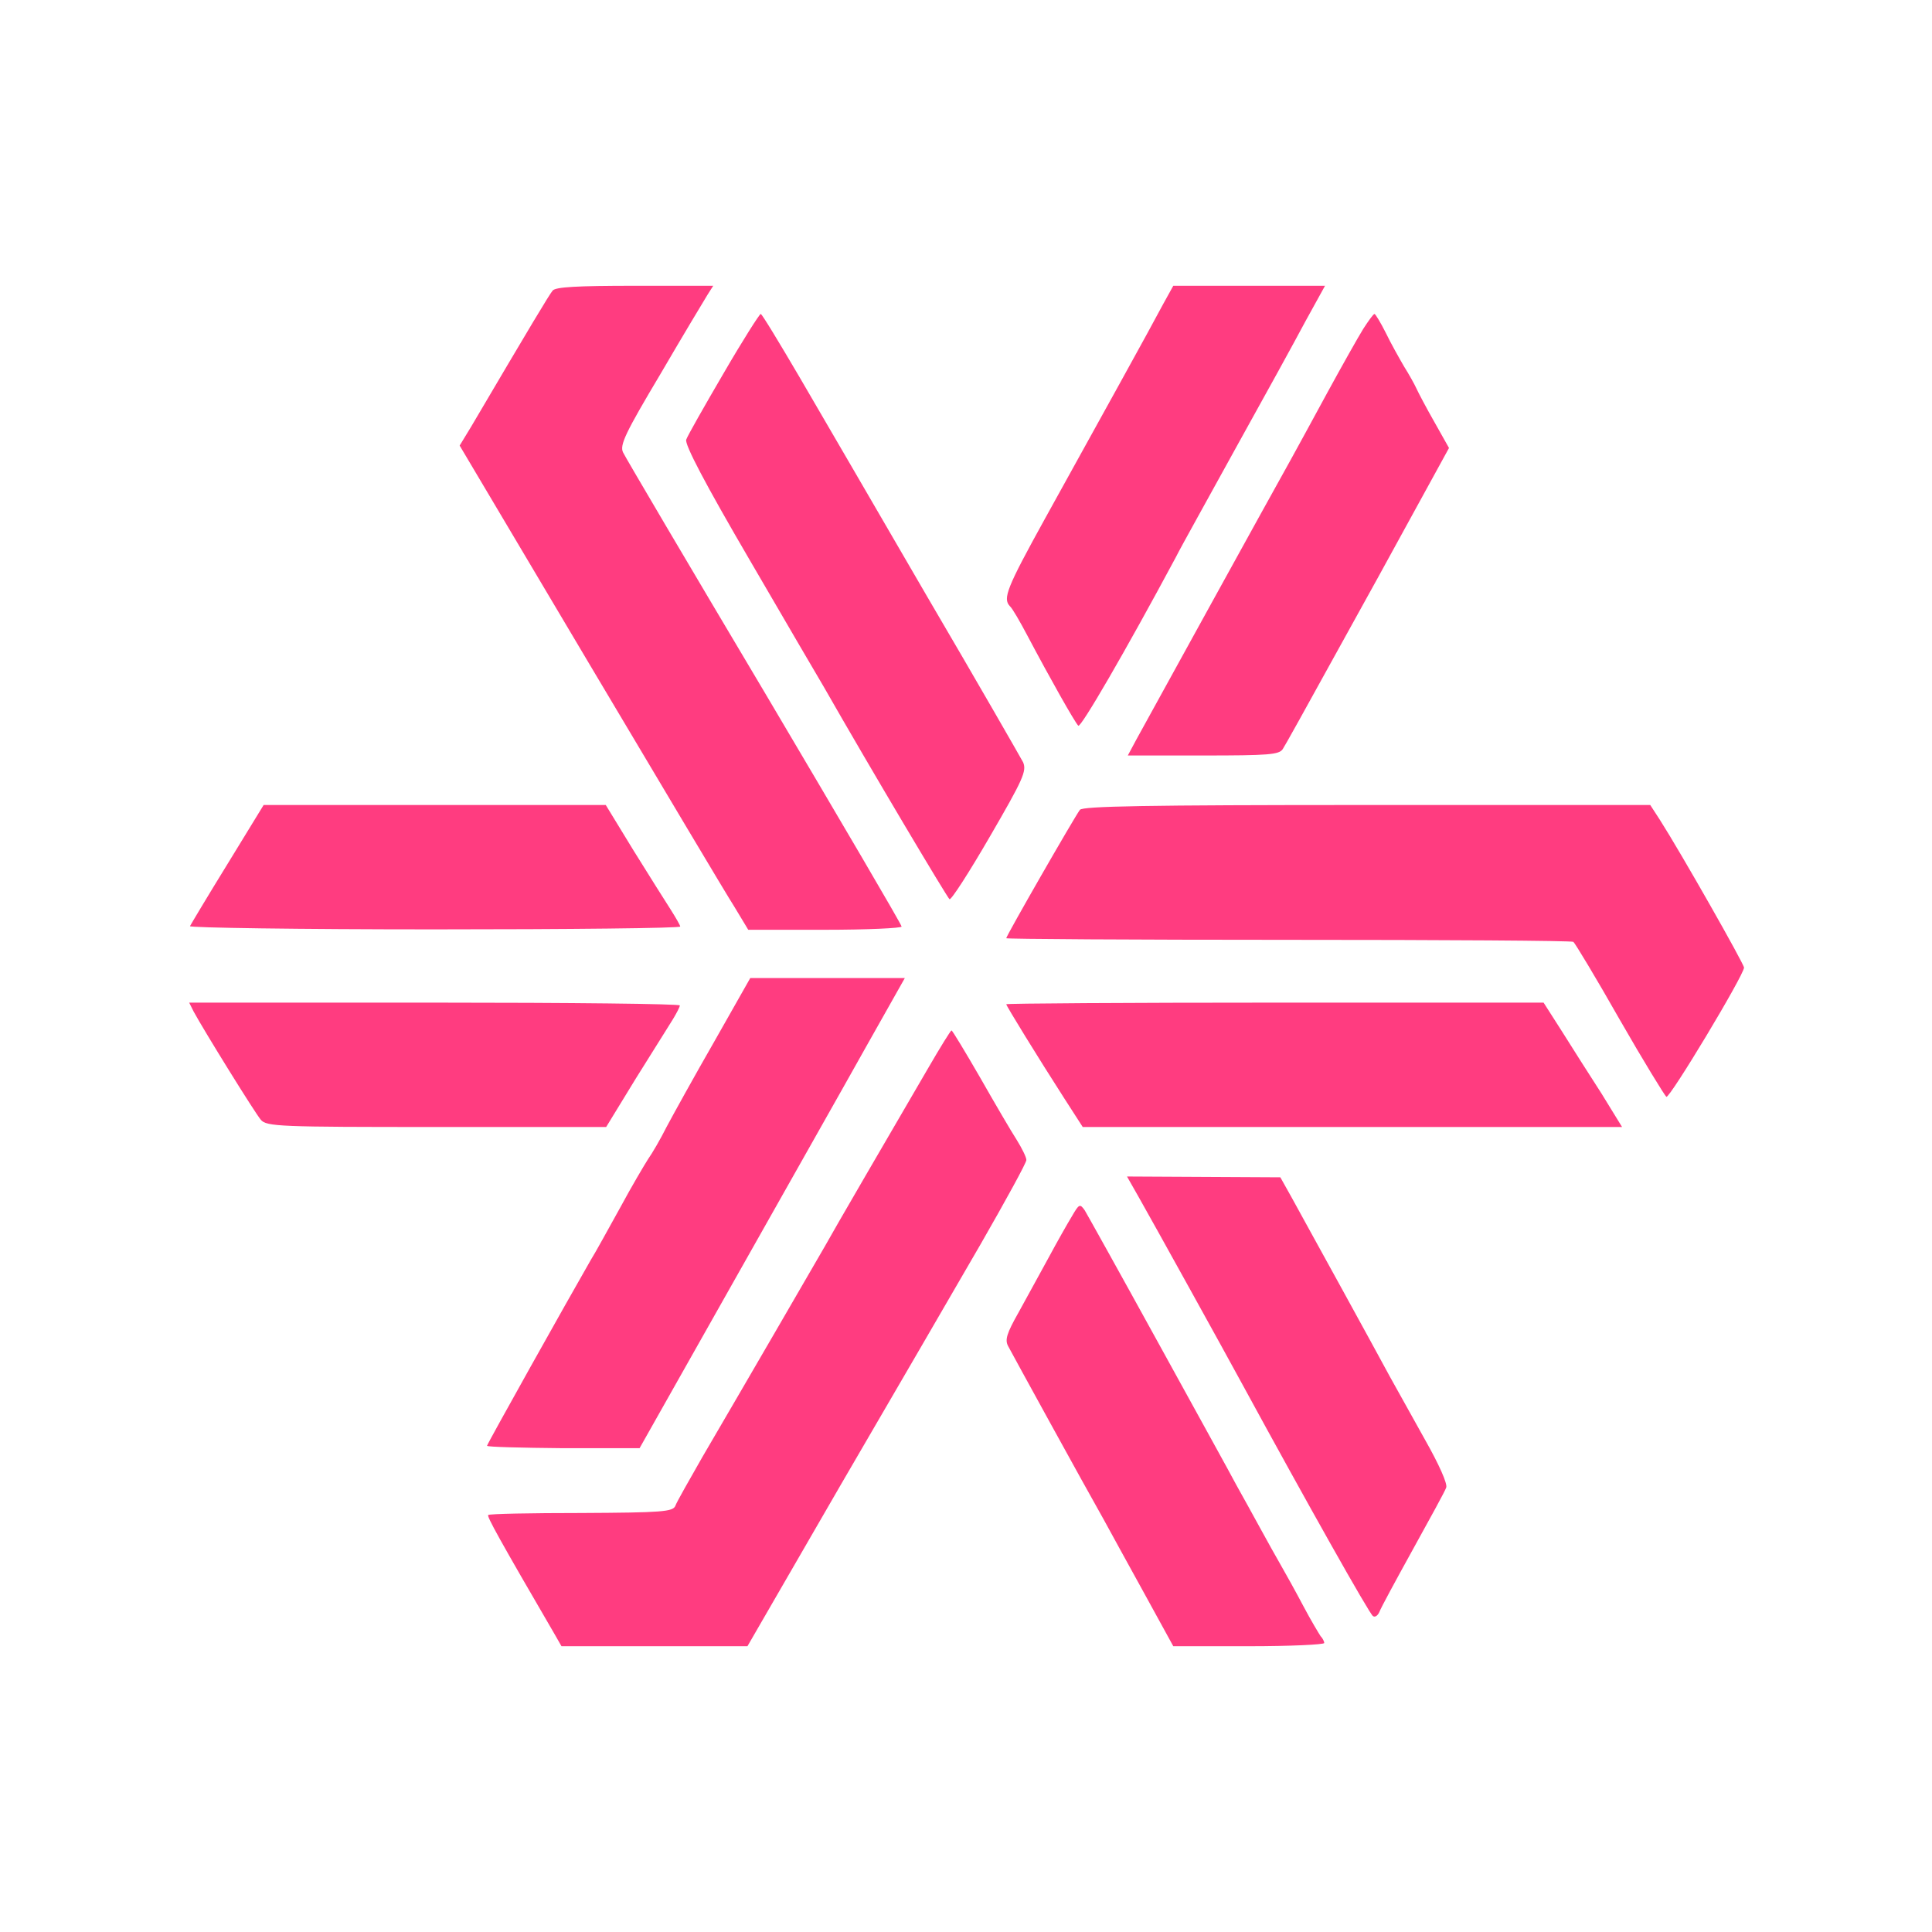
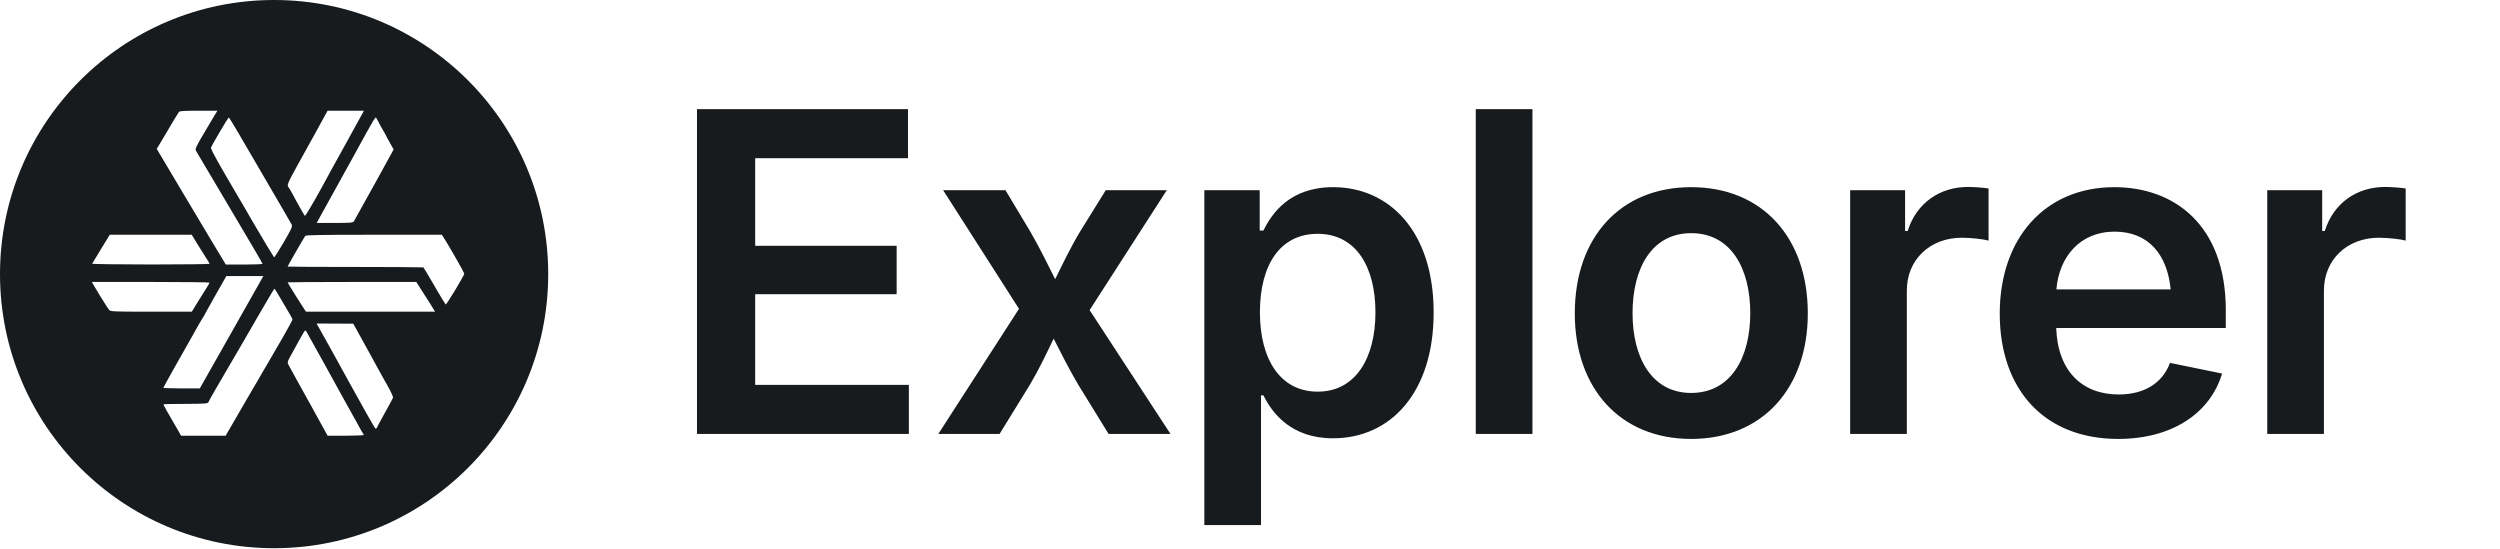
- <svg xmlns="http://www.w3.org/2000/svg" width="480px" height="480px" viewBox="0 0 480 480" version="1.1">
-   <g id="Artboard" stroke="none" stroke-width="1" fill="none" fill-rule="evenodd">
-     <g id="safari-pinned-tab" transform="translate(47, 71)" fill="#FF3C80" fill-rule="nonzero">
-       <g id="Group" transform="translate(193.15, 169) scale(-1, 1) rotate(-180) translate(-193.15, -169) translate(0, 0)">
-         <path d="M90.3,336.8 C89.4,335.7 84.9,328.2 70,302.9 L67.2,298.3 L99.5,243.9 C117.3,214 133.4,186.9 135.4,183.8 L138.9,178 L158,178 C168.4,178 177,178.4 177,178.8 C177,179.3 161.6,205.5 142.9,237.1 C124.1,268.7 108.3,295.5 107.8,296.6 C106.9,298.4 108.4,301.5 117.1,316.1 C122.7,325.7 128,334.5 128.8,335.8 L130.2,338 L110.7,338 C96.3,338 91,337.7 90.3,336.8 Z" id="Path" />
-         <path d="M241.9,333.3 C238.9,327.6 226.1,304.5 212.6,280.1 C203.1,262.9 202.1,260.3 203.9,258.4 C204.5,257.9 206.4,254.6 208.3,251 C213.8,240.6 220,229.6 220.9,228.7 C221.5,228.1 232.5,247 245.1,270.5 C246.5,273.3 253.4,285.6 260.2,298 C267.1,310.4 274.8,324.4 277.4,329.3 L282.2,338 L263.3,338 L244.5,338 L241.9,333.3 Z" id="Path" />
-         <path d="M132.8,316.3 C128,308.1 123.8,300.7 123.5,299.8 C123,298.7 128.2,288.8 139.3,269.8 C148.4,254.2 156.6,240.1 157.7,238.3 C169.4,217.8 188.4,185.9 188.9,185.6 C189.3,185.3 193.8,192.3 198.9,201.1 C207.2,215.4 208.1,217.4 207.2,219.6 C206.5,220.9 195.9,239.4 183.4,260.7 C171,282.1 156.7,306.6 151.7,315.2 C146.6,323.9 142.3,331 142,331 C141.7,331 137.5,324.4 132.8,316.3 Z" id="Path" />
-         <path d="M291.7,327.3 C290.4,325.2 286.4,318.1 282.8,311.5 C279.2,304.9 275.2,297.5 273.8,295 C269.2,286.8 237.7,229.6 235.4,225.4 L233.2,221.3 L251.9,221.3 C268.2,221.3 270.8,221.5 271.7,222.9 C272.9,224.9 273.6,226.1 295.4,265.6 L313,297.7 L309.4,304.1 C307.4,307.6 305.4,311.4 304.9,312.5 C304.4,313.6 303,316.1 301.8,318 C300.7,319.9 298.6,323.6 297.3,326.3 C296,328.9 294.7,331 294.5,331 C294.2,331 293,329.3 291.7,327.3 Z" id="Path" />
-         <path d="M9.5,194.3 C4.5,186.2 0.4,179.3 0.199,178.9 C-1.29340982e-14,178.5 27.4,178.1 60.9,178.1 C94.5,178.1 122,178.4 122,178.8 C122,179.1 120.9,181 119.7,182.9 C118.4,184.9 114.2,191.6 110.4,197.7 L103.5,209 L61,209 L18.5,209 L9.5,194.3 Z" id="Path" />
-         <path d="M221.3,207.8 C220,206.1 203,176.5 203,175.9 C203,175.7 234.5,175.5 273.1,175.5 C311.6,175.5 343.5,175.3 343.9,175 C344.3,174.7 349.5,166.1 355.4,155.7 C361.3,145.4 366.6,136.8 367,136.5 C367.8,136 386.2,166.6 386.3,168.6 C386.3,169.5 370.7,197 365.4,205.3 L363,209 L292.6,209 C237.5,209 222,208.7 221.3,207.8 Z" id="Path" />
-         <path d="M130.5,150.3 C125.5,141.6 120.2,132 118.6,129 C117.1,126 115,122.4 114,121 C113.1,119.6 109.9,114.2 107.1,109 C104.2,103.8 101,97.9 99.8,96 C94.1,86.1 74,50.2 74,49.8 C74,49.5 82.5,49.3 92.9,49.2 L111.9,49.2 L135.1,90.3 C147.9,113 162.8,139.3 168.1,148.8 L177.8,166 L158.6,166 L139.4,166 L130.5,150.3 Z" id="Path" />
-         <path d="M1.1,157.7 C3.7,152.9 16.4,132.4 17.8,130.8 C19.2,129.1 22.6,129 61.4,129 L103.6,129 L111,141.1 C115.1,147.7 119.3,154.3 120.2,155.8 C121.1,157.3 121.9,158.8 121.9,159.2 C122,159.6 94.5,159.9 61,159.9 L-8.31769454e-15,159.9 L1.1,157.7 Z" id="Path" />
-         <path d="M203,159.5 C203,159.1 211,146.1 217.3,136.3 L222,129 L289,129 L356,129 L350.9,137.3 C348,141.8 343.6,148.7 341.1,152.7 L336.5,159.9 L269.8,159.9 C233,159.9 203,159.7 203,159.5 Z" id="Path" />
-         <path d="M183.7,143.8 C174.2,127.5 160.1,103.3 157.9,99.3 C155.6,95.3 137.8,64.6 127.5,47 C124.2,41.2 121.1,35.8 120.8,34.9 C120.2,33.4 117.5,33.2 97.4,33.1 C85,33.1 74.5,32.9 74.3,32.6 C73.9,32.3 77.1,26.5 90.9,2.8 L92.5,0 L115.6,0 L138.7,0 L162,40.3 C174.9,62.4 190.5,89.3 196.7,100 C202.9,110.8 208,120.1 208,120.8 C208,121.5 206.9,123.7 205.6,125.8 C204.3,127.8 200.2,134.8 196.5,141.3 C192.8,147.7 189.6,153 189.4,153 C189.2,153 186.6,148.8 183.7,143.8 Z" id="Path" />
-         <path d="M235.9,111.6 C239.2,105.8 257.2,73.3 261.7,65 C277.6,35.8 293.3,7.9 294.1,7.5 C294.6,7.1 295.3,7.6 295.7,8.5 C296,9.4 299.8,16.4 304,24 C308.2,31.6 312,38.5 312.3,39.4 C312.7,40.3 310.5,45.2 307.1,51.2 C303.9,56.9 300,64 298.3,67 C296.7,70 291.1,80.2 286,89.5 C280.8,98.9 275.4,108.8 273.9,111.5 L271.1,116.5 L252.1,116.6 L233,116.7 L235.9,111.6 Z" id="Path" />
-         <path d="M219.3,106.8 C218.2,105 215.6,100.4 213.5,96.5 C211.4,92.7 208.1,86.6 206.1,83 C203.1,77.7 202.6,76.1 203.5,74.5 C204.6,72.4 222.5,39.8 227.2,31.5 C228.7,28.8 233.2,20.5 237.2,13.3 L244.5,-5.68434189e-14 L263.3,-5.68434189e-14 C273.6,-5.68434189e-14 282,0.4 282,0.8 C282,1.2 281.6,2 281.1,2.5 C280.7,3.1 278.7,6.4 276.8,10 C274.9,13.6 272.4,18.1 271.3,20 C270.2,21.9 267.8,26.2 266,29.5 C264.2,32.8 261.6,37.5 260.2,40 C258.9,42.5 250.1,58.4 240.7,75.5 C231.3,92.6 223.1,107.3 222.5,108.3 C221.3,110 221.1,109.9 219.3,106.8 Z" id="Path" />
-       </g>
-     </g>
+ <svg xmlns="http://www.w3.org/2000/svg" width="2800px" height="614px" viewBox="0 0 2800 614" version="1.1">
+   <g id="edgeware_logo" stroke="none" stroke-width="1" fill="none" fill-rule="evenodd">
+     <text id="Explorer" font-family="SFProDisplay-Heavy, SF Pro Display" font-size="500" font-weight="600" letter-spacing="-8" fill="#181B1D">
+       <tspan x="744" y="486">Explorer</tspan>
+     </text>
+     <path d="M307,0 C476.551,0 614,137.449 614,307 C614,476.551 476.551,614 307,614 C137.449,614 0,476.551 0,307 C0,137.449 137.449,0 307,0 Z M307.452,323.231 C307.236,323.231 304.429,327.754 301.299,333.138 C298.94,337.176 296.319,341.663 293.652,346.233 L292.955,347.426 C292.606,348.024 292.257,348.622 291.908,349.22 L290.861,351.015 L290.512,351.612 L290.512,351.612 L289.817,352.804 C289.637,353.113 289.458,353.42 289.279,353.727 L288.742,354.647 C288.475,355.106 288.208,355.563 287.942,356.019 L287.413,356.928 C280.725,368.402 274.85,378.519 273.449,381.062 C270.966,385.369 251.751,418.431 240.633,437.385 C237.07,443.631 233.724,449.446 233.4,450.415 C232.753,452.031 229.838,452.246 208.141,452.354 C194.909,452.354 183.681,452.564 183.217,452.881 L183.205,452.892 C182.773,453.215 186.227,459.462 201.124,484.985 L202.851,488 L252.723,488 L277.874,444.6 C280.52,440.078 283.271,435.369 286.038,430.629 L286.912,429.132 C287.203,428.632 287.495,428.132 287.786,427.633 L289.534,424.637 L289.923,423.971 L289.923,423.971 L290.698,422.641 C290.956,422.198 291.214,421.755 291.472,421.313 L292.243,419.99 C301.871,403.473 310.864,388.001 315.332,380.308 C315.566,379.902 315.798,379.498 316.028,379.097 L316.487,378.297 C322.646,367.544 327.53,358.618 327.53,357.908 C327.53,357.154 326.343,354.785 324.939,352.523 C323.64,350.529 319.749,343.918 316.01,337.393 L315.562,336.61 C315.413,336.35 315.264,336.09 315.116,335.831 C311.122,328.938 307.668,323.231 307.452,323.231 Z M339.728,372.985 C338.865,374.394 337.145,377.399 335.399,380.549 L334.744,381.734 C334.309,382.525 333.879,383.313 333.467,384.077 C332.523,385.782 331.353,387.917 330.154,390.108 L329.433,391.427 C327.989,394.065 326.559,396.677 325.479,398.615 C322.241,404.323 321.701,406.046 322.673,407.769 C323.275,408.917 328.549,418.524 334.26,428.878 L334.706,429.686 C335.078,430.36 335.451,431.037 335.825,431.714 L336.498,432.932 C336.573,433.068 336.647,433.203 336.722,433.338 L337.401,434.567 L337.677,435.066 L337.677,435.066 L338.228,436.062 C342.436,443.674 346.351,450.72 348.256,454.077 C349.442,456.206 352.363,461.567 355.537,467.33 L356.004,468.176 C356.082,468.317 356.16,468.459 356.238,468.6 L356.707,469.451 C356.864,469.735 357.021,470.019 357.178,470.302 L357.649,471.153 C358.119,472.002 358.588,472.846 359.051,473.677 L366.931,488 L388.11,487.999 C398.821,487.977 407.411,487.558 407.411,487.138 C407.411,486.708 406.979,485.846 406.44,485.308 C406.008,484.662 403.849,481.108 401.798,477.231 C401.335,476.355 400.839,475.43 400.334,474.5 L399.683,473.303 C398.163,470.519 396.665,467.848 395.861,466.462 C394.673,464.415 392.083,459.785 390.14,456.231 C389.392,454.864 388.517,453.274 387.637,451.682 L387.11,450.728 C385.882,448.509 384.692,446.373 383.879,444.923 C382.644,442.554 375.139,429.009 366.441,413.243 L365.846,412.165 C364.852,410.362 363.844,408.534 362.829,406.692 C352.682,388.277 343.83,372.446 343.183,371.369 C341.887,369.538 341.671,369.646 339.728,372.985 Z M354.517,362.323 L357.647,367.815 C359.273,370.666 364.203,379.504 369.545,389.121 L370.08,390.085 C370.438,390.729 370.797,391.376 371.157,392.024 L371.697,392.997 L371.697,392.997 L372.237,393.97 C372.327,394.132 372.417,394.294 372.506,394.457 L373.215,395.734 C378.402,405.089 383.36,414.067 385.498,418 C386.184,419.258 386.871,420.513 387.555,421.765 L388.581,423.639 C404.637,452.945 419.661,479.518 420.473,479.923 C421.012,480.354 421.768,479.815 422.2,478.846 C422.503,477.938 426.128,471.255 430.315,463.679 L430.736,462.919 C430.877,462.665 431.018,462.41 431.159,462.154 C435.693,453.969 439.795,446.538 440.119,445.569 C440.551,444.6 438.176,439.323 434.506,432.862 C433.721,431.466 432.897,429.993 432.07,428.512 L431.574,427.623 C428.932,422.881 426.341,418.196 425.006,415.846 C423.625,413.262 419.48,405.714 415.058,397.671 L414.547,396.741 C414.205,396.12 413.863,395.497 413.52,394.874 L413.007,393.94 L412.494,393.007 C412.238,392.542 411.983,392.078 411.729,391.615 L411.218,390.694 C410.883,390.088 410.547,389.482 410.212,388.876 L409.71,387.968 C409.626,387.817 409.543,387.666 409.459,387.515 L408.96,386.611 C404.311,378.193 400.02,370.352 398.667,367.923 L395.645,362.538 L375.135,362.431 L354.517,362.323 Z M294.93,309.231 L253.478,309.231 L243.871,326.138 C243.697,326.441 243.523,326.744 243.348,327.048 L242.824,327.962 C242.649,328.267 242.474,328.573 242.299,328.878 L241.775,329.796 C241.688,329.949 241.6,330.102 241.513,330.255 L240.992,331.172 C236.569,338.952 232.446,346.419 231.025,349.077 C229.406,352.308 227.139,356.185 226.06,357.692 C225.212,359.008 222.475,363.601 219.784,368.47 L219.391,369.184 L219.195,369.542 L219.195,369.542 L218.805,370.258 C218.74,370.377 218.676,370.496 218.611,370.615 C218.403,370.989 218.193,371.365 217.982,371.744 L217.559,372.503 L217.348,372.884 L217.348,372.884 L216.925,373.645 C214.321,378.338 211.796,382.933 210.731,384.615 C208.403,388.65 203.847,396.696 199.085,405.162 L198.488,406.222 C198.289,406.576 198.09,406.93 197.891,407.285 L196.754,409.309 C193.977,414.255 191.241,419.145 188.942,423.275 L188.326,424.381 C185.103,430.179 182.881,434.231 182.881,434.369 C182.881,434.692 192.056,434.908 203.283,435.015 L223.793,435.015 L248.837,390.754 C250.08,388.554 251.342,386.322 252.613,384.075 L253.462,382.575 C253.745,382.074 254.029,381.573 254.313,381.072 L255.165,379.566 C255.449,379.063 255.733,378.561 256.018,378.058 L256.871,376.55 C257.298,375.797 257.725,375.043 258.151,374.29 L259.002,372.786 C269.777,353.755 280.111,335.529 284.459,327.754 L294.93,309.231 Z M168.848,315.8 L103,315.8 L104.187,318.169 C105.384,320.374 108.564,325.654 111.935,331.118 L112.43,331.919 L112.43,331.919 L112.926,332.72 L112.926,332.72 L113.433,333.538 C113.518,333.674 113.602,333.81 113.687,333.946 L114.192,334.758 C117.972,340.824 121.491,346.314 122.215,347.138 C123.665,348.896 127.106,349.066 164.435,349.076 L214.833,349.077 L222.821,336.046 L223.521,334.925 C223.676,334.676 223.831,334.427 223.986,334.179 L224.45,333.438 C227.248,328.967 229.908,324.77 231.482,322.261 L231.728,321.869 C231.767,321.806 231.806,321.745 231.843,321.685 L232.059,321.34 C232.366,320.847 232.602,320.465 232.753,320.215 C233.724,318.6 234.588,316.985 234.588,316.554 C234.692,316.136 206.764,315.819 172.084,315.801 L169.931,315.8 C169.57,315.8 169.209,315.8 168.848,315.8 Z M466.242,315.8 L394.242,315.8 L393.052,315.8 L390.687,315.801 C352.603,315.813 322.133,316.022 322.133,316.231 C322.133,316.527 326.204,323.219 330.957,330.802 L331.398,331.504 C331.693,331.974 331.99,332.446 332.288,332.92 L332.731,333.621 C333.691,335.143 334.662,336.674 335.617,338.17 L336.056,338.858 C336.568,339.658 337.073,340.446 337.569,341.215 L342.643,349.077 L487.292,349.077 L481.787,340.138 C478.656,335.292 473.907,327.862 471.208,323.554 L466.242,315.8 Z M494.848,262.923 L413.615,262.924 C358.385,262.943 342.62,263.275 341.887,264.215 C341.266,265.026 337.327,271.719 333.127,278.986 L332.699,279.727 C332.628,279.851 332.557,279.975 332.485,280.098 L332.056,280.843 L332.056,280.843 L331.484,281.837 C331.139,282.436 330.794,283.036 330.453,283.631 L330.044,284.344 C325.837,291.685 322.133,298.279 322.133,298.569 C322.133,298.778 354.127,298.987 394.075,298.999 L397.804,299 L399.048,299 L401.524,299.001 C437.699,299.012 467.733,299.187 473.307,299.454 L473.649,299.472 C474.003,299.494 474.2,299.516 474.23,299.538 C474.662,299.862 480.275,309.123 486.644,320.323 C493.013,331.415 498.734,340.677 499.166,341 C499.339,341.108 500.272,339.876 501.654,337.818 L502.082,337.177 C504.066,334.184 506.813,329.78 509.561,325.231 L510.172,324.218 L510.394,323.847 L510.394,323.847 L511.06,322.735 C515.707,314.954 519.95,307.423 520,306.431 C520,305.462 503.16,275.846 497.439,266.908 L494.848,262.923 Z M243.547,124 L222.498,124 C206.953,124 201.232,124.323 200.476,125.292 C199.505,126.477 194.647,134.554 178.563,161.8 L175.541,166.754 L210.407,225.338 C229.622,257.538 247.002,286.723 249.16,290.062 L252.939,296.308 L273.557,296.308 C284.783,296.308 294.067,295.877 294.067,295.446 C294.067,294.908 277.443,266.692 257.257,232.662 C239.398,202.714 224.047,176.77 220.252,170.168 L220.011,169.748 C219.64,169.098 219.421,168.703 219.367,168.585 C218.396,166.646 220.015,163.308 229.406,147.585 L229.651,147.166 L230.139,146.332 C233.023,141.411 235.79,136.757 237.94,133.164 L238.302,132.559 C240.261,129.288 241.645,127.002 242.036,126.369 L243.547,124 Z M214.725,262.923 L122.97,262.923 L113.255,278.754 C107.858,287.477 103.432,294.908 103.214,295.338 C103.004,295.761 131.406,296.183 166.578,296.199 L171.986,296.199 C206.765,296.181 234.696,295.864 234.696,295.446 C234.696,295.123 233.508,293.077 232.213,291.031 C231.021,289.202 227.573,283.724 224.048,278.092 L223.343,276.964 L222.874,276.213 C222.639,275.838 222.406,275.464 222.174,275.092 L214.725,262.923 Z M256.285,131.538 C255.961,131.538 251.427,138.646 246.354,147.369 C241.172,156.2 236.639,164.169 236.315,165.138 C236.185,165.423 236.41,166.253 236.992,167.633 L237.145,167.99 C237.493,168.788 237.946,169.747 238.504,170.868 L238.769,171.397 C241.449,176.713 246.301,185.374 253.37,197.446 L253.959,198.452 C263.545,214.848 272.069,229.47 273.233,231.369 C276.011,236.226 279.171,241.677 282.416,247.23 L283.303,248.746 L284.193,250.265 L285.268,252.099 C290.11,260.348 294.949,268.504 298.82,274.964 L299.864,276.704 C303.935,283.48 306.718,288.007 306.912,288.123 C307.344,288.446 312.202,280.908 317.707,271.431 C326.667,256.031 327.638,253.877 326.667,251.508 C325.911,250.108 314.469,230.185 300.975,207.246 C299.637,204.942 298.278,202.604 296.91,200.253 L296.089,198.841 C295.678,198.134 295.266,197.427 294.854,196.719 L294.03,195.304 C293.755,194.832 293.481,194.36 293.206,193.889 L292.383,192.475 C291.661,191.235 290.94,189.997 290.222,188.766 L289.505,187.536 C279.727,170.757 270.641,155.22 266.756,148.554 C261.251,139.185 256.609,131.538 256.285,131.538 Z M420.904,131.538 C420.581,131.538 419.285,133.369 417.882,135.523 C416.687,137.45 413.376,143.283 410.019,149.363 L409.363,150.555 C408.998,151.218 408.634,151.88 408.275,152.538 C407.976,153.085 407.674,153.637 407.372,154.191 L406.917,155.024 C403.429,161.415 399.896,167.926 398.559,170.308 C393.594,179.138 359.59,240.738 357.108,245.262 L354.733,249.677 L376.463,249.676 C392.681,249.663 395.35,249.416 396.293,247.954 C396.344,247.868 396.395,247.783 396.447,247.697 L396.525,247.566 L396.6,247.44 C397.848,245.34 400.198,241.156 421.876,201.969 L440.875,167.4 L436.989,160.508 C434.83,156.738 432.671,152.646 432.131,151.462 C431.591,150.277 430.08,147.585 428.785,145.538 C427.597,143.492 425.33,139.508 423.927,136.6 C422.524,133.8 421.12,131.538 420.904,131.538 Z M407.627,124 L366.931,124 L364.124,129.062 C360.886,135.2 347.069,160.077 332.496,186.354 C322.241,204.877 321.161,207.677 323.104,209.723 C323.752,210.262 325.803,213.815 327.854,217.692 L328.269,218.475 L328.478,218.866 L328.478,218.866 L328.896,219.65 C329.105,220.042 329.315,220.434 329.525,220.825 L329.946,221.607 L330.366,222.387 L330.786,223.164 C331.065,223.68 331.344,224.194 331.622,224.704 L332.037,225.466 C336.595,233.814 340.71,240.964 341.455,241.708 C341.825,242.076 345.841,235.621 351.746,225.316 L352.375,224.217 C356.716,216.612 362.002,207.068 367.579,196.692 C368.897,194.063 374.73,183.652 381.069,172.175 L381.577,171.254 L382.087,170.33 C382.257,170.022 382.428,169.712 382.598,169.403 L383.366,168.008 L383.879,167.077 C384.663,165.671 385.456,164.246 386.252,162.816 L386.849,161.742 C387.048,161.384 387.247,161.026 387.446,160.668 L388.043,159.594 L388.638,158.521 C394.583,147.809 400.23,137.535 402.446,133.369 L407.627,124 Z" id="Combined-Shape" fill="#181B1D" fill-rule="nonzero" />
  </g>
</svg>
